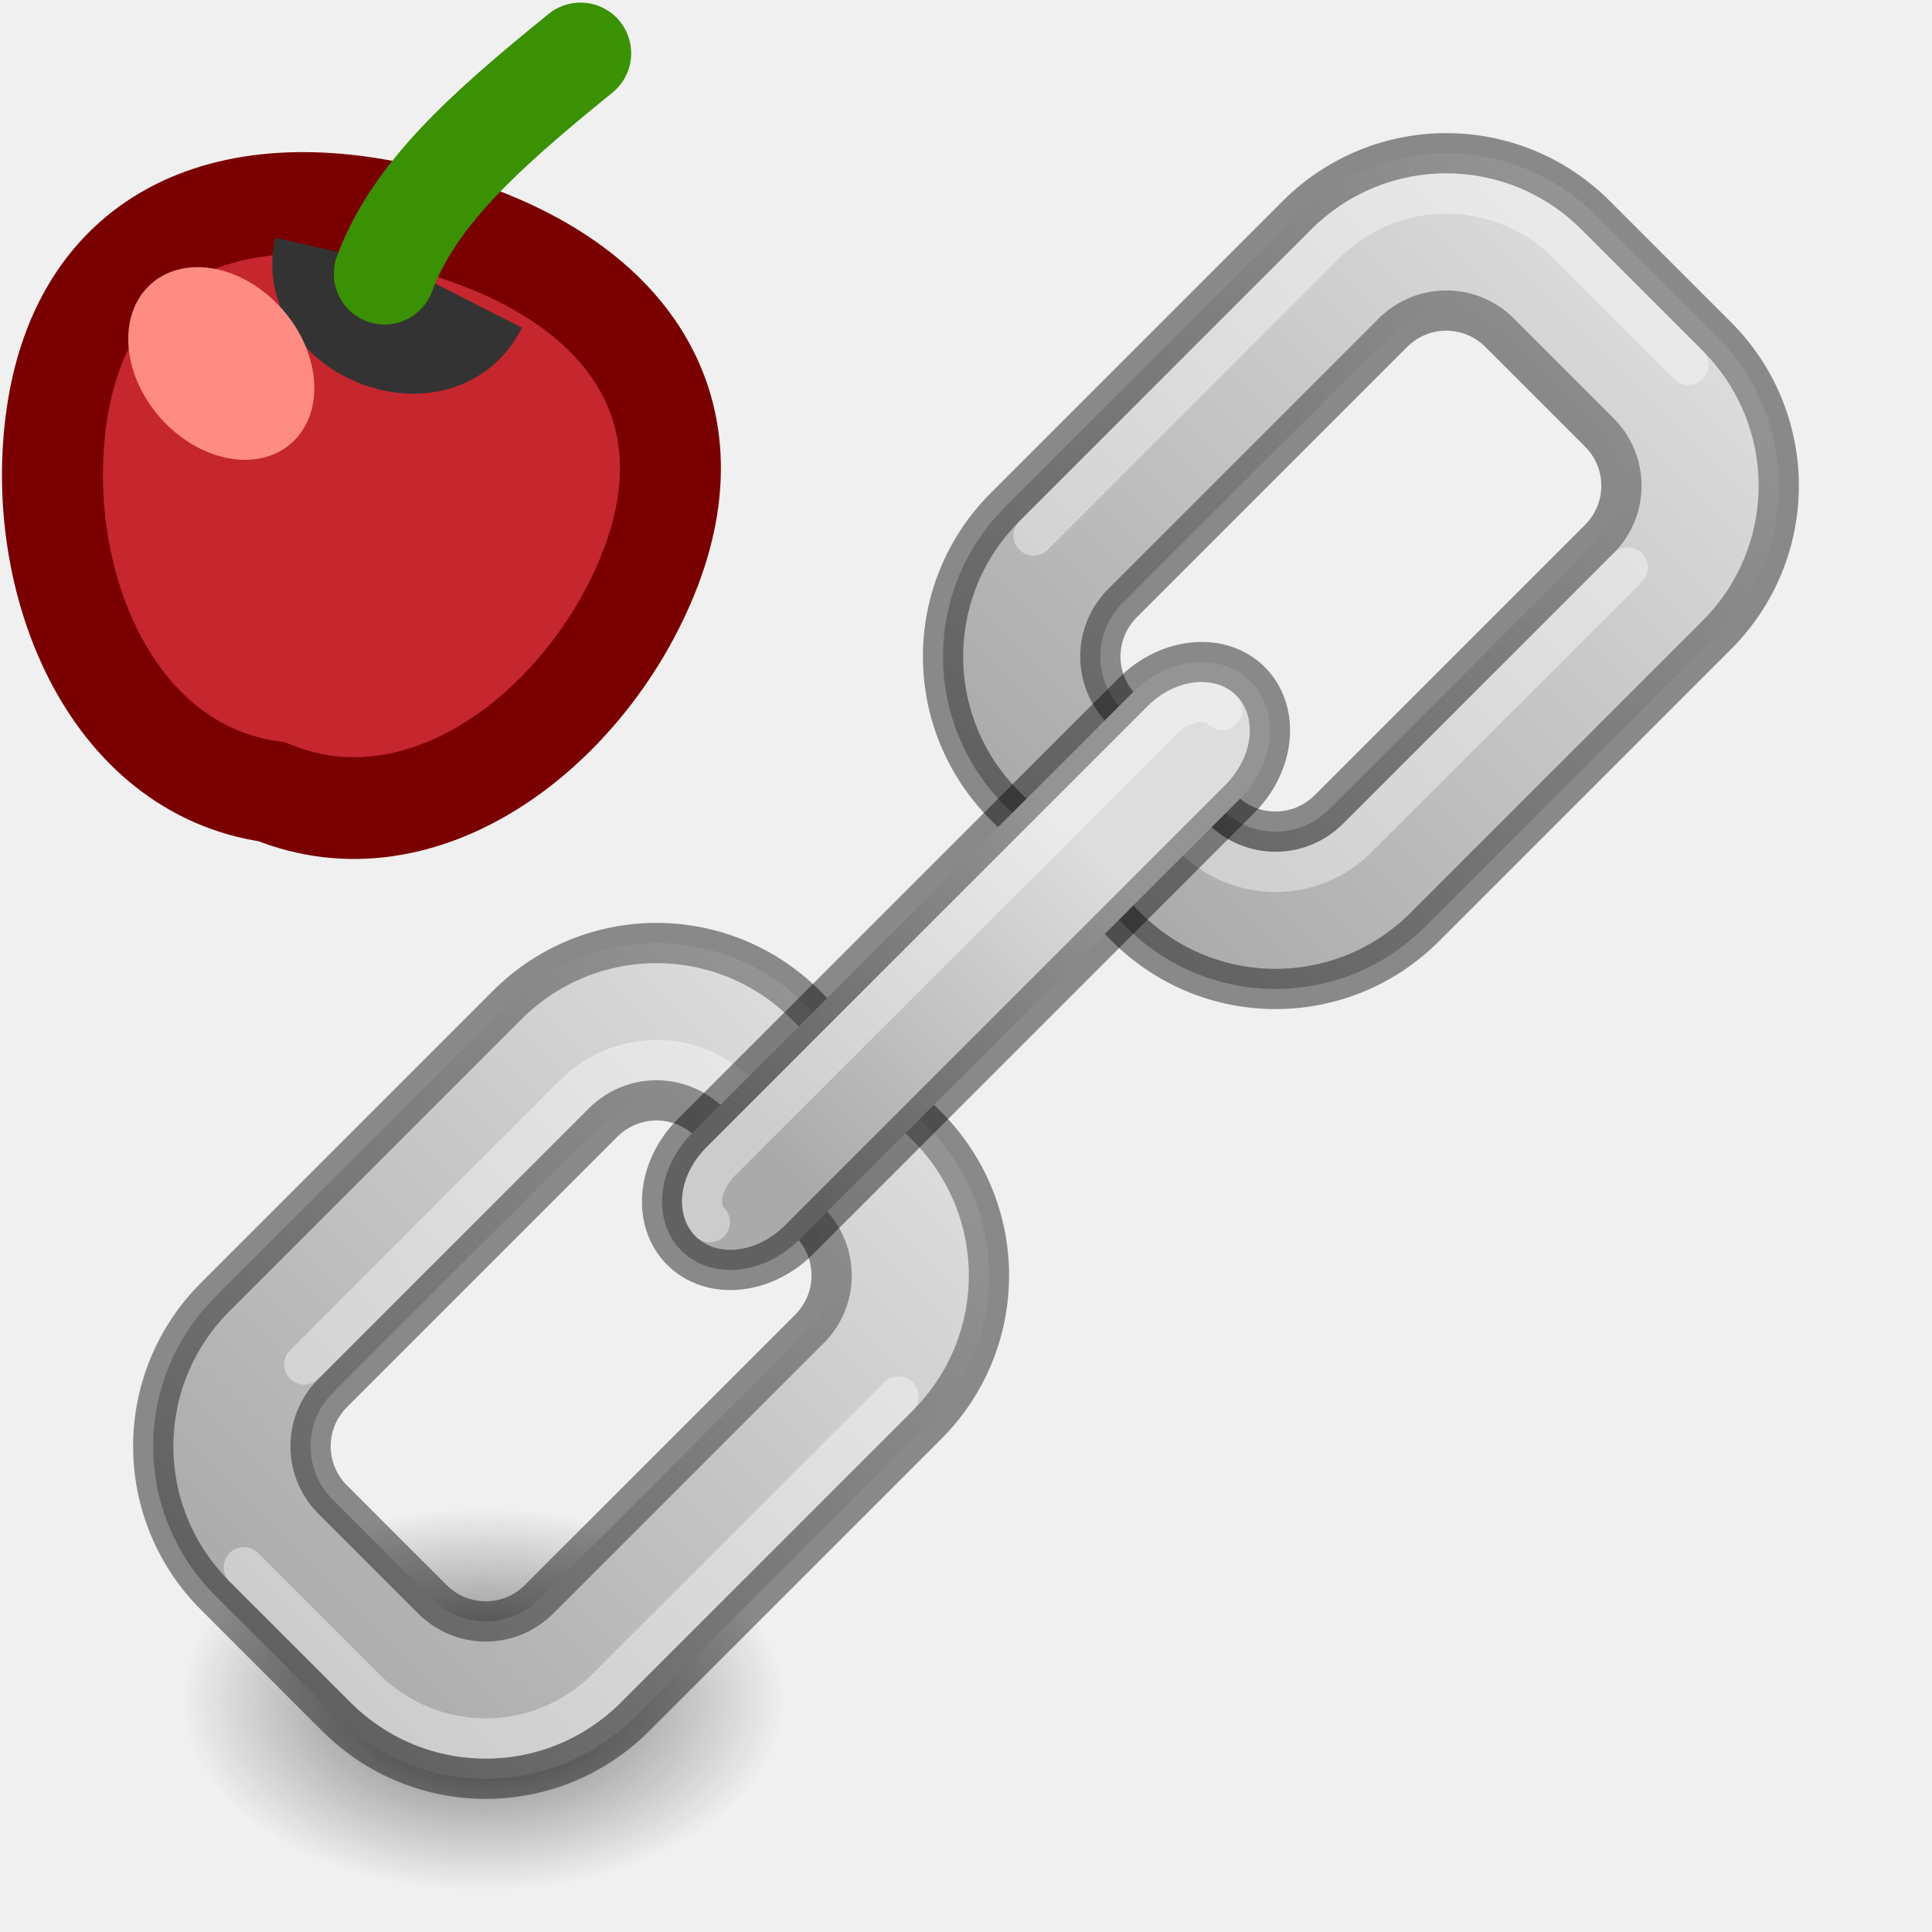
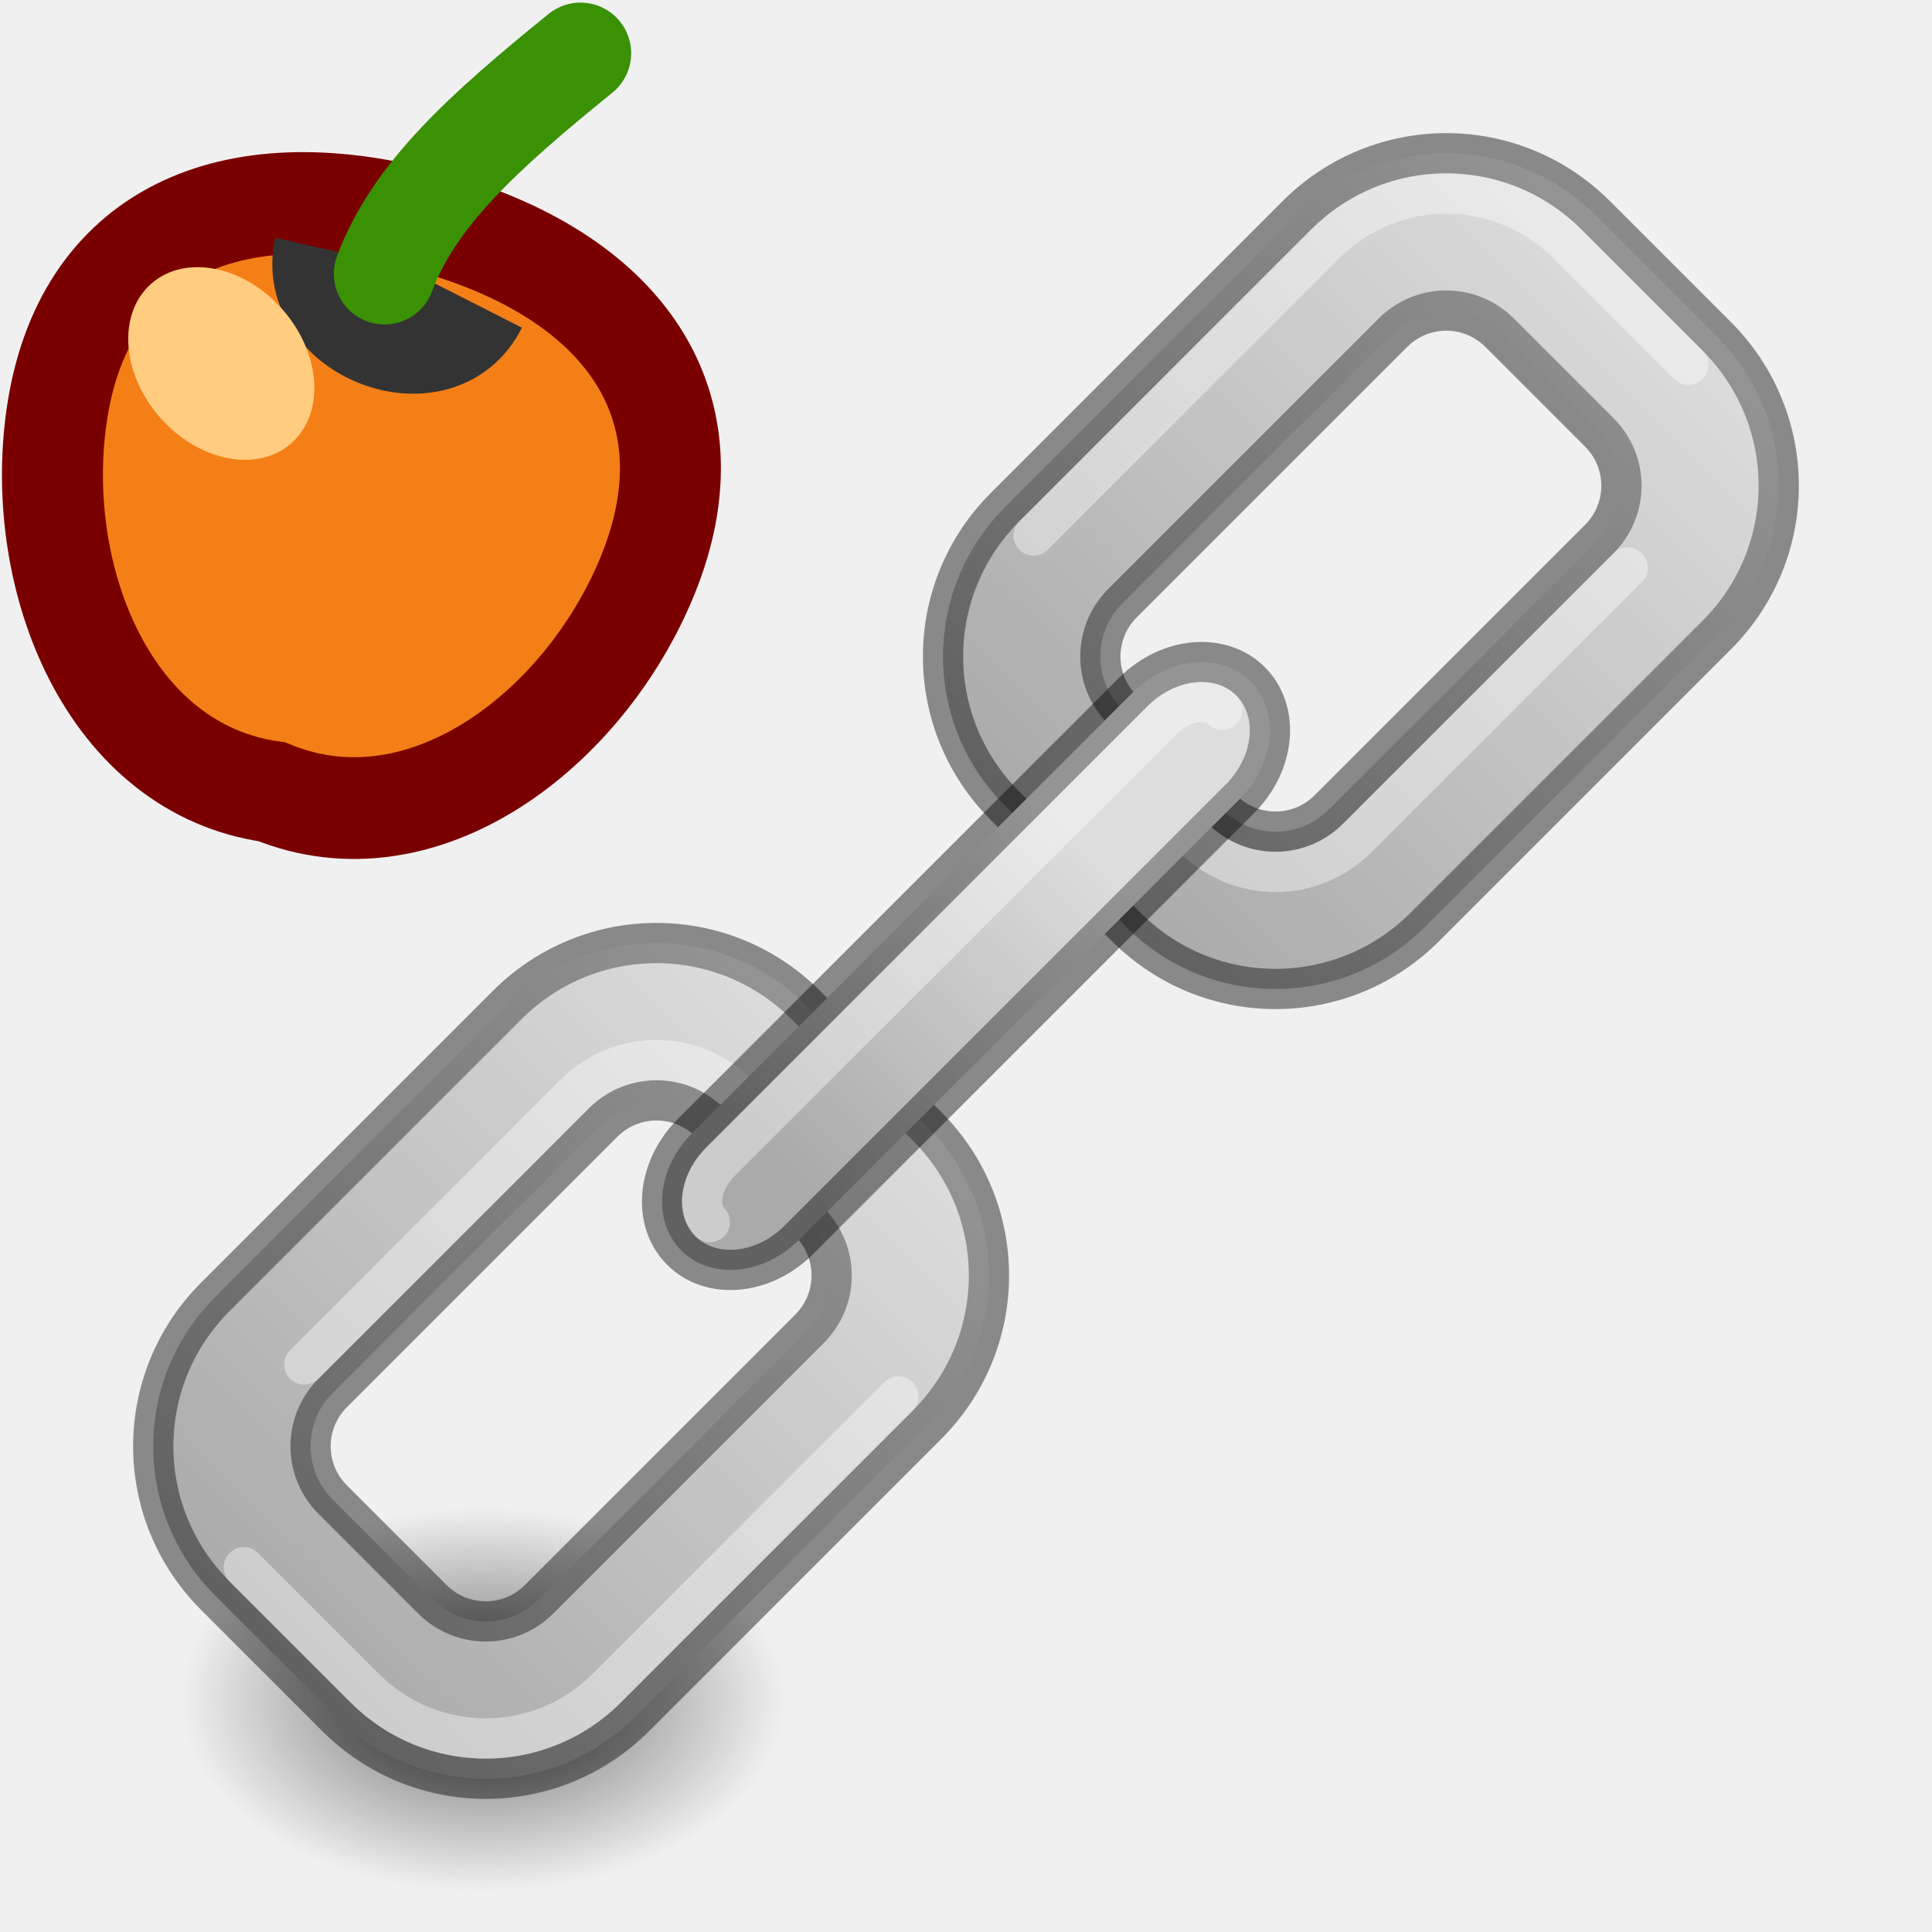
<svg xmlns="http://www.w3.org/2000/svg" xmlns:xlink="http://www.w3.org/1999/xlink" id="svg3946" height="48" width="48" version="1.1">
  <defs id="defs3948">
    <linearGradient id="linearGradient4251">
      <stop style="stop-color:#000000;stop-opacity:1;" offset="0" id="stop4247" />
      <stop style="stop-color:#ffffff;stop-opacity:1" offset="1" id="stop4249" />
    </linearGradient>
    <linearGradient id="linearGradient3242-7-3-8-0-4-58-06">
      <stop id="stop3244-5-8-5-6-4-3-8" style="stop-color:#cdf87e;stop-opacity:1" offset="0" />
      <stop id="stop3246-9-5-1-5-3-0-7" style="stop-color:#a2e34f;stop-opacity:1" offset="0.262" />
      <stop id="stop3248-7-2-0-7-5-35-9" style="stop-color:#68b723;stop-opacity:1" offset="0.661" />
      <stop id="stop3250-8-2-8-5-6-40-4" style="stop-color:#1d7e0d;stop-opacity:1" offset="1" />
    </linearGradient>
    <radialGradient gradientTransform="matrix(0,0.9593649,-1.04367,0,87.75759,-35.86579)" gradientUnits="userSpaceOnUse" xlink:href="#linearGradient3242-7-3-8-0-4-58-06" id="radialGradient3343" fy="48.745" fx="65.598" r="31" cy="48.745" cx="65.598" />
    <linearGradient gradientTransform="matrix(0.7044887,0,0,0.5952031,21.24141,23.21913)" gradientUnits="userSpaceOnUse" xlink:href="#linearGradient4154" id="linearGradient3030-3" y2="36.594" x2="24.139" y1="9.712" x1="24.139" />
    <linearGradient id="linearGradient4154">
      <stop offset="0" style="stop-color:#ffffff;stop-opacity:1" id="stop4156" />
      <stop offset="0" style="stop-color:#ffffff;stop-opacity:0.235" id="stop4158" />
      <stop offset="1" style="stop-color:#ffffff;stop-opacity:0.157" id="stop4160" />
      <stop offset="1" style="stop-color:#ffffff;stop-opacity:0.392" id="stop4162" />
    </linearGradient>
    <linearGradient gradientTransform="matrix(0.6001524,0,0,0.6974803,23.55611,20.86116)" gradientUnits="userSpaceOnUse" xlink:href="#linearGradient4154" id="linearGradient3030-1-3" y2="26.006" x2="24.139" y1="20.271" x1="24.139" />
    <linearGradient xlink:href="#linearGradient4251" id="linearGradient4253" x1="76.25" y1="40.125" x2="97" y2="40.125" gradientUnits="userSpaceOnUse" />
    <linearGradient xlink:href="#linearGradient4251" id="linearGradient4257" gradientUnits="userSpaceOnUse" x1="76.25" y1="40.125" x2="97" y2="40.125" gradientTransform="translate(-27.75)" />
    <linearGradient xlink:href="#linearGradient4251" id="linearGradient4267" x1="66" y1="40.125" x2="77" y2="40.125" gradientUnits="userSpaceOnUse" />
    <radialGradient gradientTransform="matrix(0.1194855,0,0,0.07603625,0.1521741,28.07156)" gradientUnits="userSpaceOnUse" xlink:href="#linearGradient3820-7-2-2" id="radialGradient4277" fy="186.171" fx="99.157" r="62.769" cy="186.171" cx="99.157" />
    <linearGradient id="linearGradient3820-7-2-2">
      <stop offset="0" style="stop-color:#3d3d3d;stop-opacity:1" id="stop3822-2-6-36" />
      <stop offset="0.5" style="stop-color:#686868;stop-opacity:0.498" id="stop3864-8-7-6" />
      <stop offset="1" style="stop-color:#686868;stop-opacity:0" id="stop3824-1-2-4" />
    </linearGradient>
  </defs>
  <path d="m 19.5,42.227 a 7.5,4.773 0 1 1 -15,0 7.5,4.773 0 1 1 15,0 z" id="path3818-0-2" style="fill:url(#radialGradient4277);fill-opacity:1;stroke:none;stroke-width:1" />
  <g id="g4282" transform="rotate(-45,28.9104,90.90896)">
    <path id="rect3636" d="m 53.75,32.75 c -2.909,0 -5.25,2.341 -5.25,5.25 v 4.25 c 0,2.909 2.341,5.25 5.25,5.25 H 64 c 2.909,0 5.25,-2.341 5.25,-5.25 V 38 c 0,-2.909 -2.341,-5.25 -5.25,-5.25 z m 0.375,3.75 h 9.5 c 1.039,0 1.875,0.836 1.875,1.875 v 3.5 c 0,1.039 -0.836,1.875 -1.875,1.875 h -9.5 c -1.039,0 -1.875,-0.836 -1.875,-1.875 v -3.5 c 0,-1.039 0.836,-1.875 1.875,-1.875 z" style="opacity:1;fill:#d4d4d4;fill-opacity:1;stroke:#000000;stroke-width:1;stroke-linecap:round;stroke-linejoin:bevel;stroke-opacity:0.427" />
    <path id="rect3650" d="m 81.5,32.75 c -2.909,0 -5.25,2.341 -5.25,5.25 v 4.25 c 0,2.909 2.341,5.25 5.25,5.25 H 91.75 C 94.659,47.5 97,45.158 97,42.25 V 38 c 0,-2.909 -2.341,-5.25 -5.25,-5.25 z m 0.375,3.75 h 9.5 c 1.039,0 1.875,0.836 1.875,1.875 v 3.5 c 0,1.039 -0.836,1.875 -1.875,1.875 h -9.5 C 80.836,43.75 80,42.914 80,41.875 v -3.5 C 80,37.336 80.836,36.5 81.875,36.5 Z" style="opacity:1;fill:#d4d4d4;fill-opacity:1;stroke:#000000;stroke-width:1;stroke-linecap:round;stroke-linejoin:bevel;stroke-opacity:0.427" />
    <path style="opacity:0.2;fill:url(#linearGradient4253);fill-opacity:1;stroke:none;stroke-width:1;stroke-linecap:round;stroke-linejoin:bevel;stroke-opacity:0.427" d="m 81.5,32.75 c -2.909,0 -5.25,2.341 -5.25,5.25 v 4.25 c 0,2.909 2.341,5.25 5.25,5.25 H 91.75 C 94.659,47.5 97,45.158 97,42.25 V 38 c 0,-2.909 -2.341,-5.25 -5.25,-5.25 z m 0.375,3.75 h 9.5 c 1.039,0 1.875,0.836 1.875,1.875 v 3.5 c 0,1.039 -0.836,1.875 -1.875,1.875 h -9.5 C 80.836,43.75 80,42.914 80,41.875 v -3.5 C 80,37.336 80.836,36.5 81.875,36.5 Z" id="path3702" />
    <path id="rect3646" d="m 81.5,33.75 h 10.25 c 2.354,0 4.25,1.895 4.25,4.25 v 4.25" style="opacity:0.4;fill:none;fill-opacity:1;stroke:#ffffff;stroke-width:1;stroke-linecap:round;stroke-linejoin:bevel;stroke-opacity:1" />
    <path id="rect3648" d="M 91.375,44.75 H 81.875 C 80.282,44.75 79,43.468 79,41.875" style="opacity:0.4;fill:none;fill-opacity:1;stroke:#ffffff;stroke-width:1;stroke-linecap:round;stroke-linejoin:bevel;stroke-opacity:1" />
    <path id="path4255" d="m 53.75,32.75 c -2.909,0 -5.25,2.341 -5.25,5.25 v 4.25 c 0,2.909 2.341,5.25 5.25,5.25 H 64 c 2.909,0 5.25,-2.341 5.25,-5.25 V 38 c 0,-2.909 -2.341,-5.25 -5.25,-5.25 z m 0.375,3.75 h 9.5 c 1.039,0 1.875,0.836 1.875,1.875 v 3.5 c 0,1.039 -0.836,1.875 -1.875,1.875 h -9.5 c -1.039,0 -1.875,-0.836 -1.875,-1.875 v -3.5 c 0,-1.039 0.836,-1.875 1.875,-1.875 z" style="opacity:0.2;fill:url(#linearGradient4257);fill-opacity:1;stroke:none;stroke-width:1;stroke-linecap:round;stroke-linejoin:bevel;stroke-opacity:0.427" />
    <path style="opacity:0.4;fill:none;fill-opacity:1;stroke:#ffffff;stroke-width:1;stroke-linecap:round;stroke-linejoin:bevel;stroke-opacity:1" d="M 64,46.5 H 53.75 c -2.354,0 -4.25,-1.895 -4.25,-4.25 V 38" id="path3691" />
    <path style="opacity:0.4;fill:none;fill-opacity:1;stroke:#ffffff;stroke-width:1;stroke-linecap:round;stroke-linejoin:bevel;stroke-opacity:1" d="M 54.125,35.5 H 63.625 c 1.593,0 2.875,1.282 2.875,2.875" id="path3693" />
    <rect ry="2.25" rx="2.25" y="38.25" x="62.75" height="3.75" width="20" id="rect3644" style="opacity:1;fill:#d4d4d4;fill-opacity:1;stroke:#000000;stroke-width:1;stroke-linecap:round;stroke-linejoin:bevel;stroke-opacity:0.427" />
    <rect style="opacity:0.2;fill:url(#linearGradient4267);fill-opacity:1;stroke:none;stroke-width:1;stroke-linecap:round;stroke-linejoin:bevel;stroke-opacity:0.427" id="rect4259" width="20" height="3.75" x="62.75" y="38.25" rx="2.25" ry="2.25" />
    <path id="rect3687" d="m 63.75,40.125 c 0,-0.485 0.557,-0.875 1.25,-0.875 h 15.5 c 0.693,0 1.25,0.39 1.25,0.875" style="opacity:0.4;fill:none;fill-opacity:1;stroke:#ffffff;stroke-width:1;stroke-linecap:round;stroke-linejoin:bevel;stroke-opacity:1" />
  </g>
  <g id="g1055" transform="matrix(5.035794,0,0,5.035794,-21.68198,-9.021133)">
    <g transform="translate(11.03655,3.061234)" style="stroke:#7a0000;stroke-opacity:1" id="g1018">
      <g style="stroke:#7a0000;stroke-opacity:1" id="cherry2-3" transform="matrix(0.1203468,0.00521202,-0.00532923,0.1212868,-8.388063,-3.343866)">
-         <path style="fill:#c6262e;fill-opacity:1;stroke:#7a0000;stroke-width:4.135;stroke-opacity:1" id="p5-12" d="m 42.021,38.735 c -2.28,6.289 -8.636,11.671 -14.976,9.411 -6.706,-0.642 -10.134,-8.201 -9.485,-14.852 0.729,-7.471 6.64,-10.416 14.793,-8.602 8.154,1.814 12.229,6.98 9.668,14.043 z" />
+         <path style="fill:#f57f17;fill-opacity:1;stroke:#7a0000;stroke-width:4.135;stroke-opacity:1" id="p5-12" d="m 42.021,38.735 c -2.28,6.289 -8.636,11.671 -14.976,9.411 -6.706,-0.642 -10.134,-8.201 -9.485,-14.852 0.729,-7.471 6.64,-10.416 14.793,-8.602 8.154,1.814 12.229,6.98 9.668,14.043 z" />
        <path style="fill:none;stroke:#333333;stroke-width:4.135;stroke-opacity:1" id="p8-9" d="m 28.224,26.012 c -0.601,3.336 4.888,5.213 6.336,2.001" />
      </g>
-       <path style="fill:#275100;fill-opacity:0.945;stroke:#3a9104;stroke-width:0.5;stroke-linecap:round;stroke-opacity:1;stop-color:#000000" d="m -4.834,0.081 c 0.145,-0.389 0.486,-0.698 0.967,-1.088" id="path1009" />
+       <path style="fill:#4caf50;fill-opacity:0.945;stroke:#3a9104;stroke-width:0.5;stroke-linecap:round;stroke-opacity:1;stop-color:#000000" d="m -4.834,0.081 c 0.145,-0.389 0.486,-0.698 0.967,-1.088" id="path1009" />
    </g>
-     <path d="M 5.742,3.979 A 0.524,0.403 48.879 0 1 5.094,3.85 0.524,0.403 48.879 0 1 5.053,3.19 0.524,0.403 48.879 0 1 5.701,3.32 0.524,0.403 48.879 0 1 5.742,3.979" style="opacity:1;fill:#ff8c82;fill-opacity:1;stroke:none;stroke-width:0.496;stroke-linecap:round;stroke-opacity:1;stop-color:#000000" id="path1046" />
+     <path d="M 5.742,3.979 A 0.524,0.403 48.879 0 1 5.094,3.85 0.524,0.403 48.879 0 1 5.053,3.19 0.524,0.403 48.879 0 1 5.701,3.32 0.524,0.403 48.879 0 1 5.742,3.979" style="opacity:1;fill:#ffcc80;fill-opacity:1;stroke:none;stroke-width:0.496;stroke-linecap:round;stroke-opacity:1;stop-color:#000000" id="path1046" />
  </g>
</svg>
